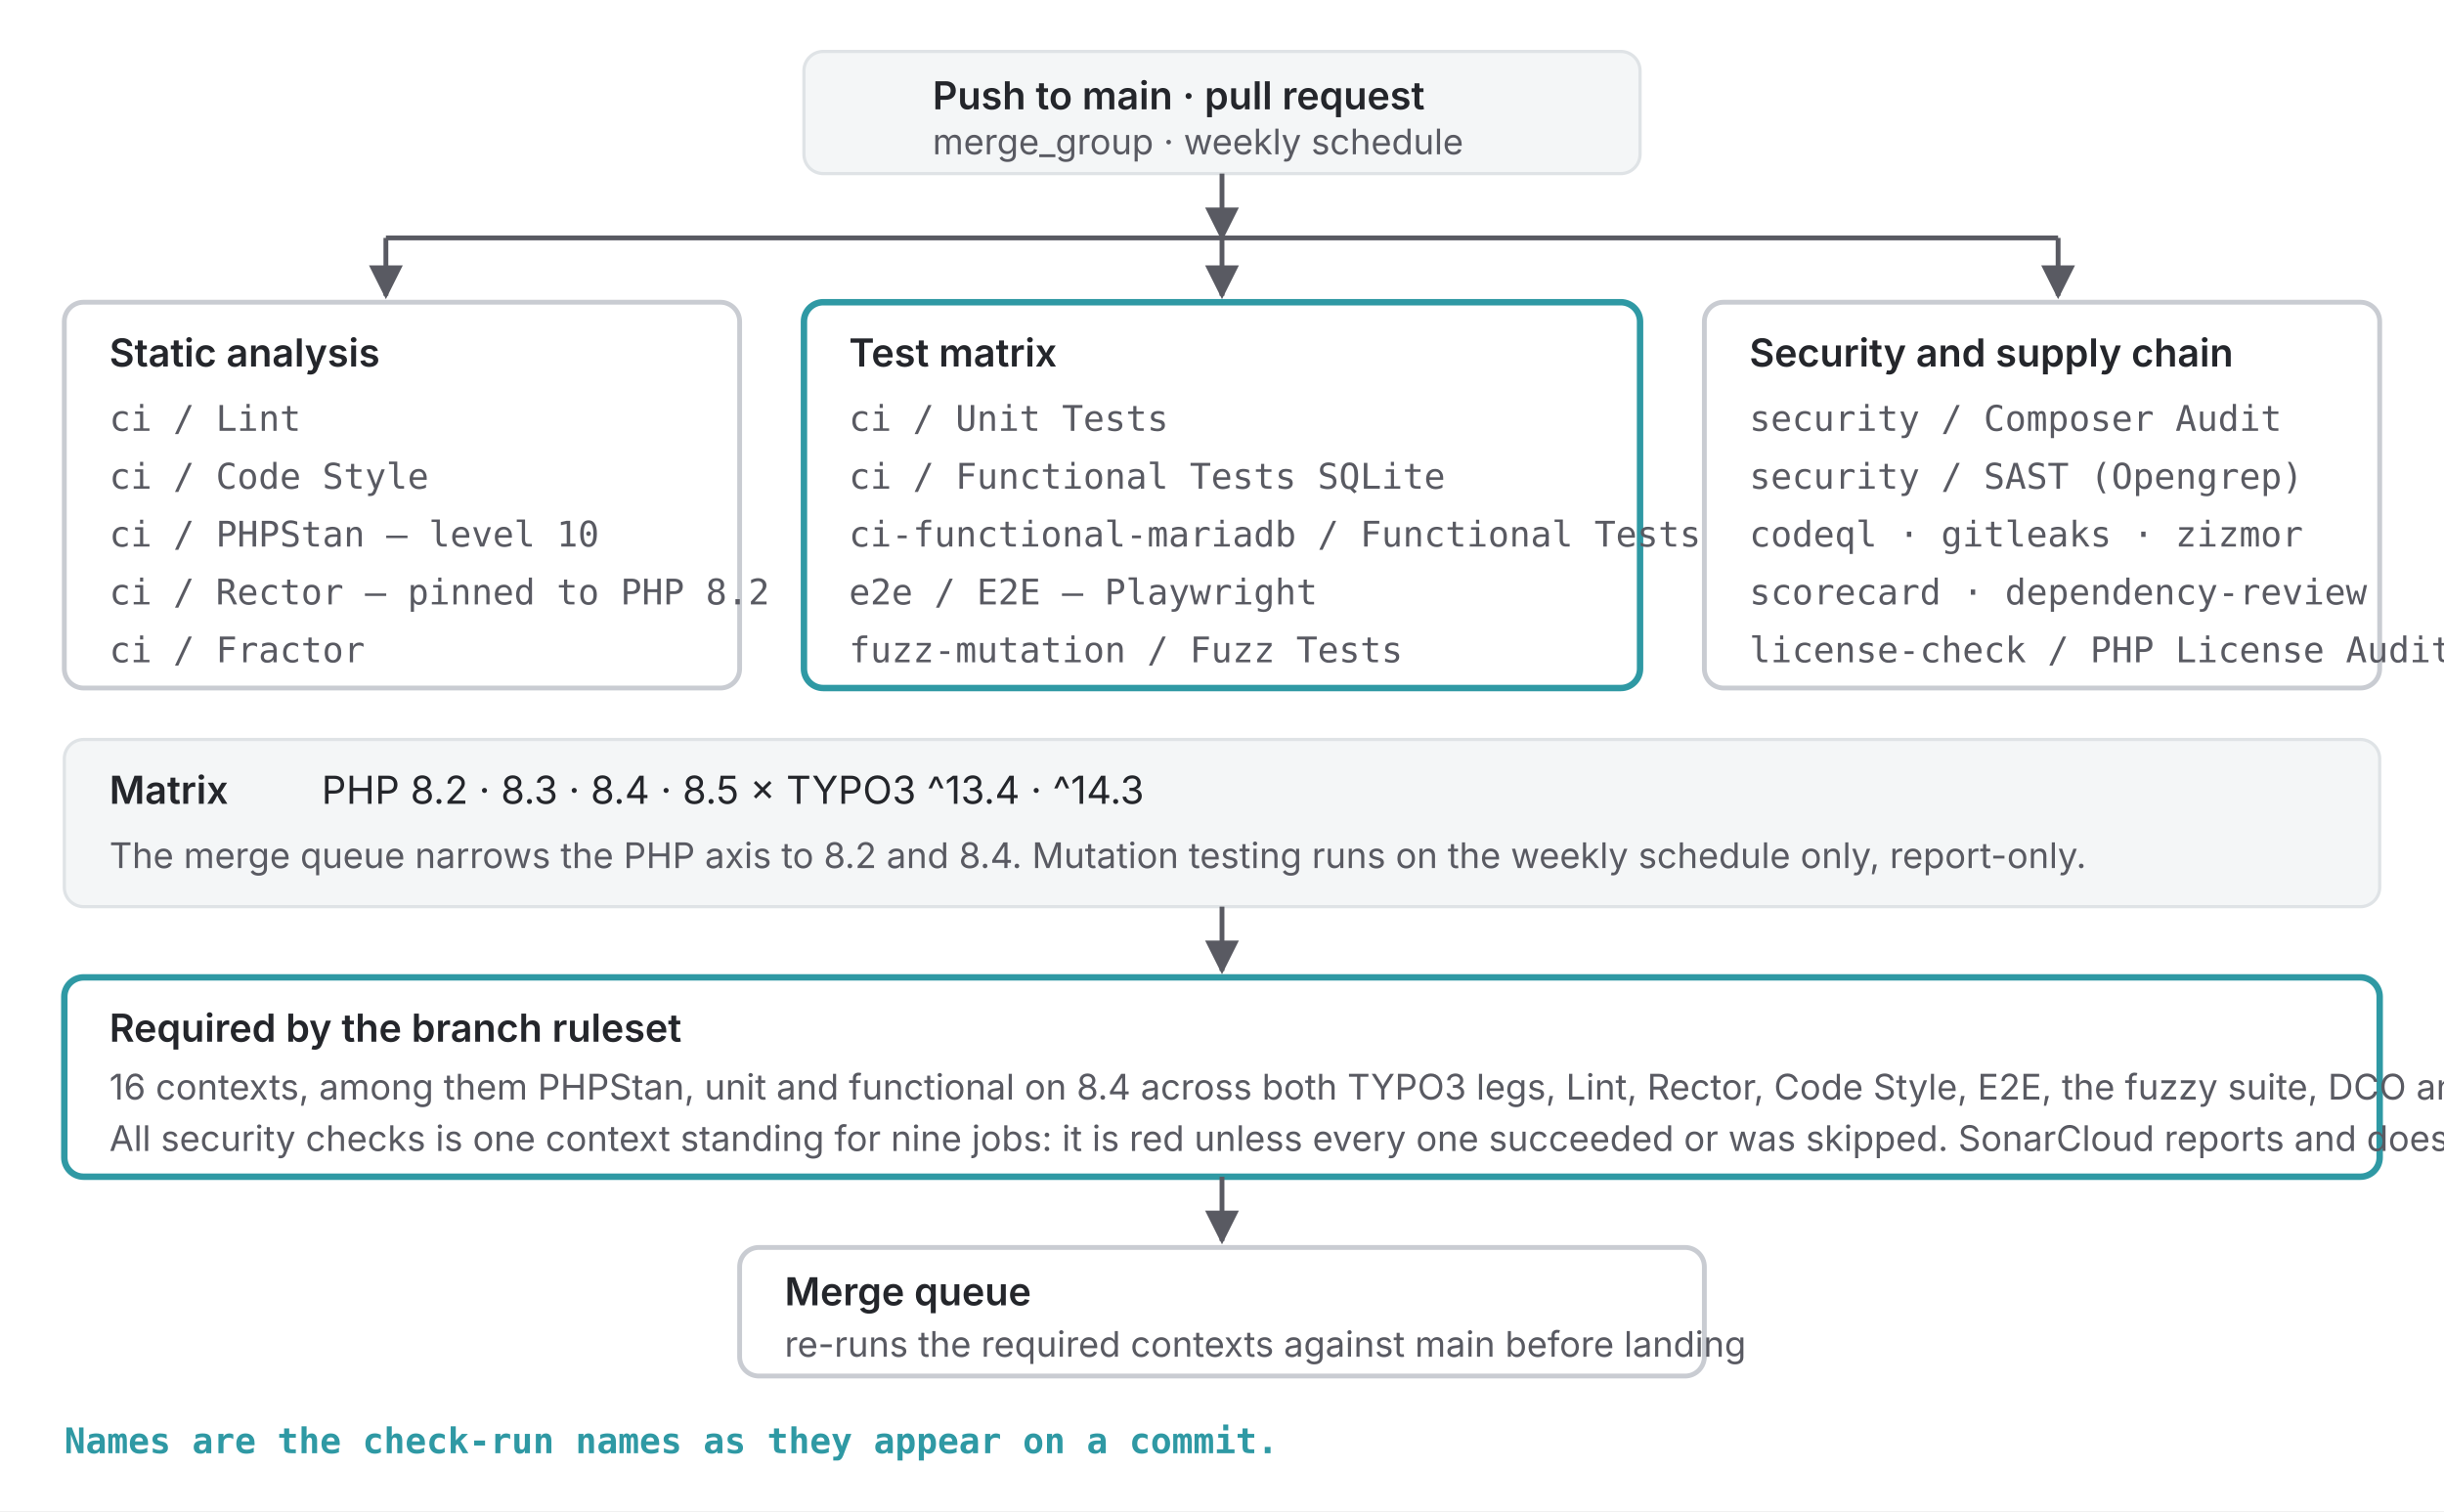
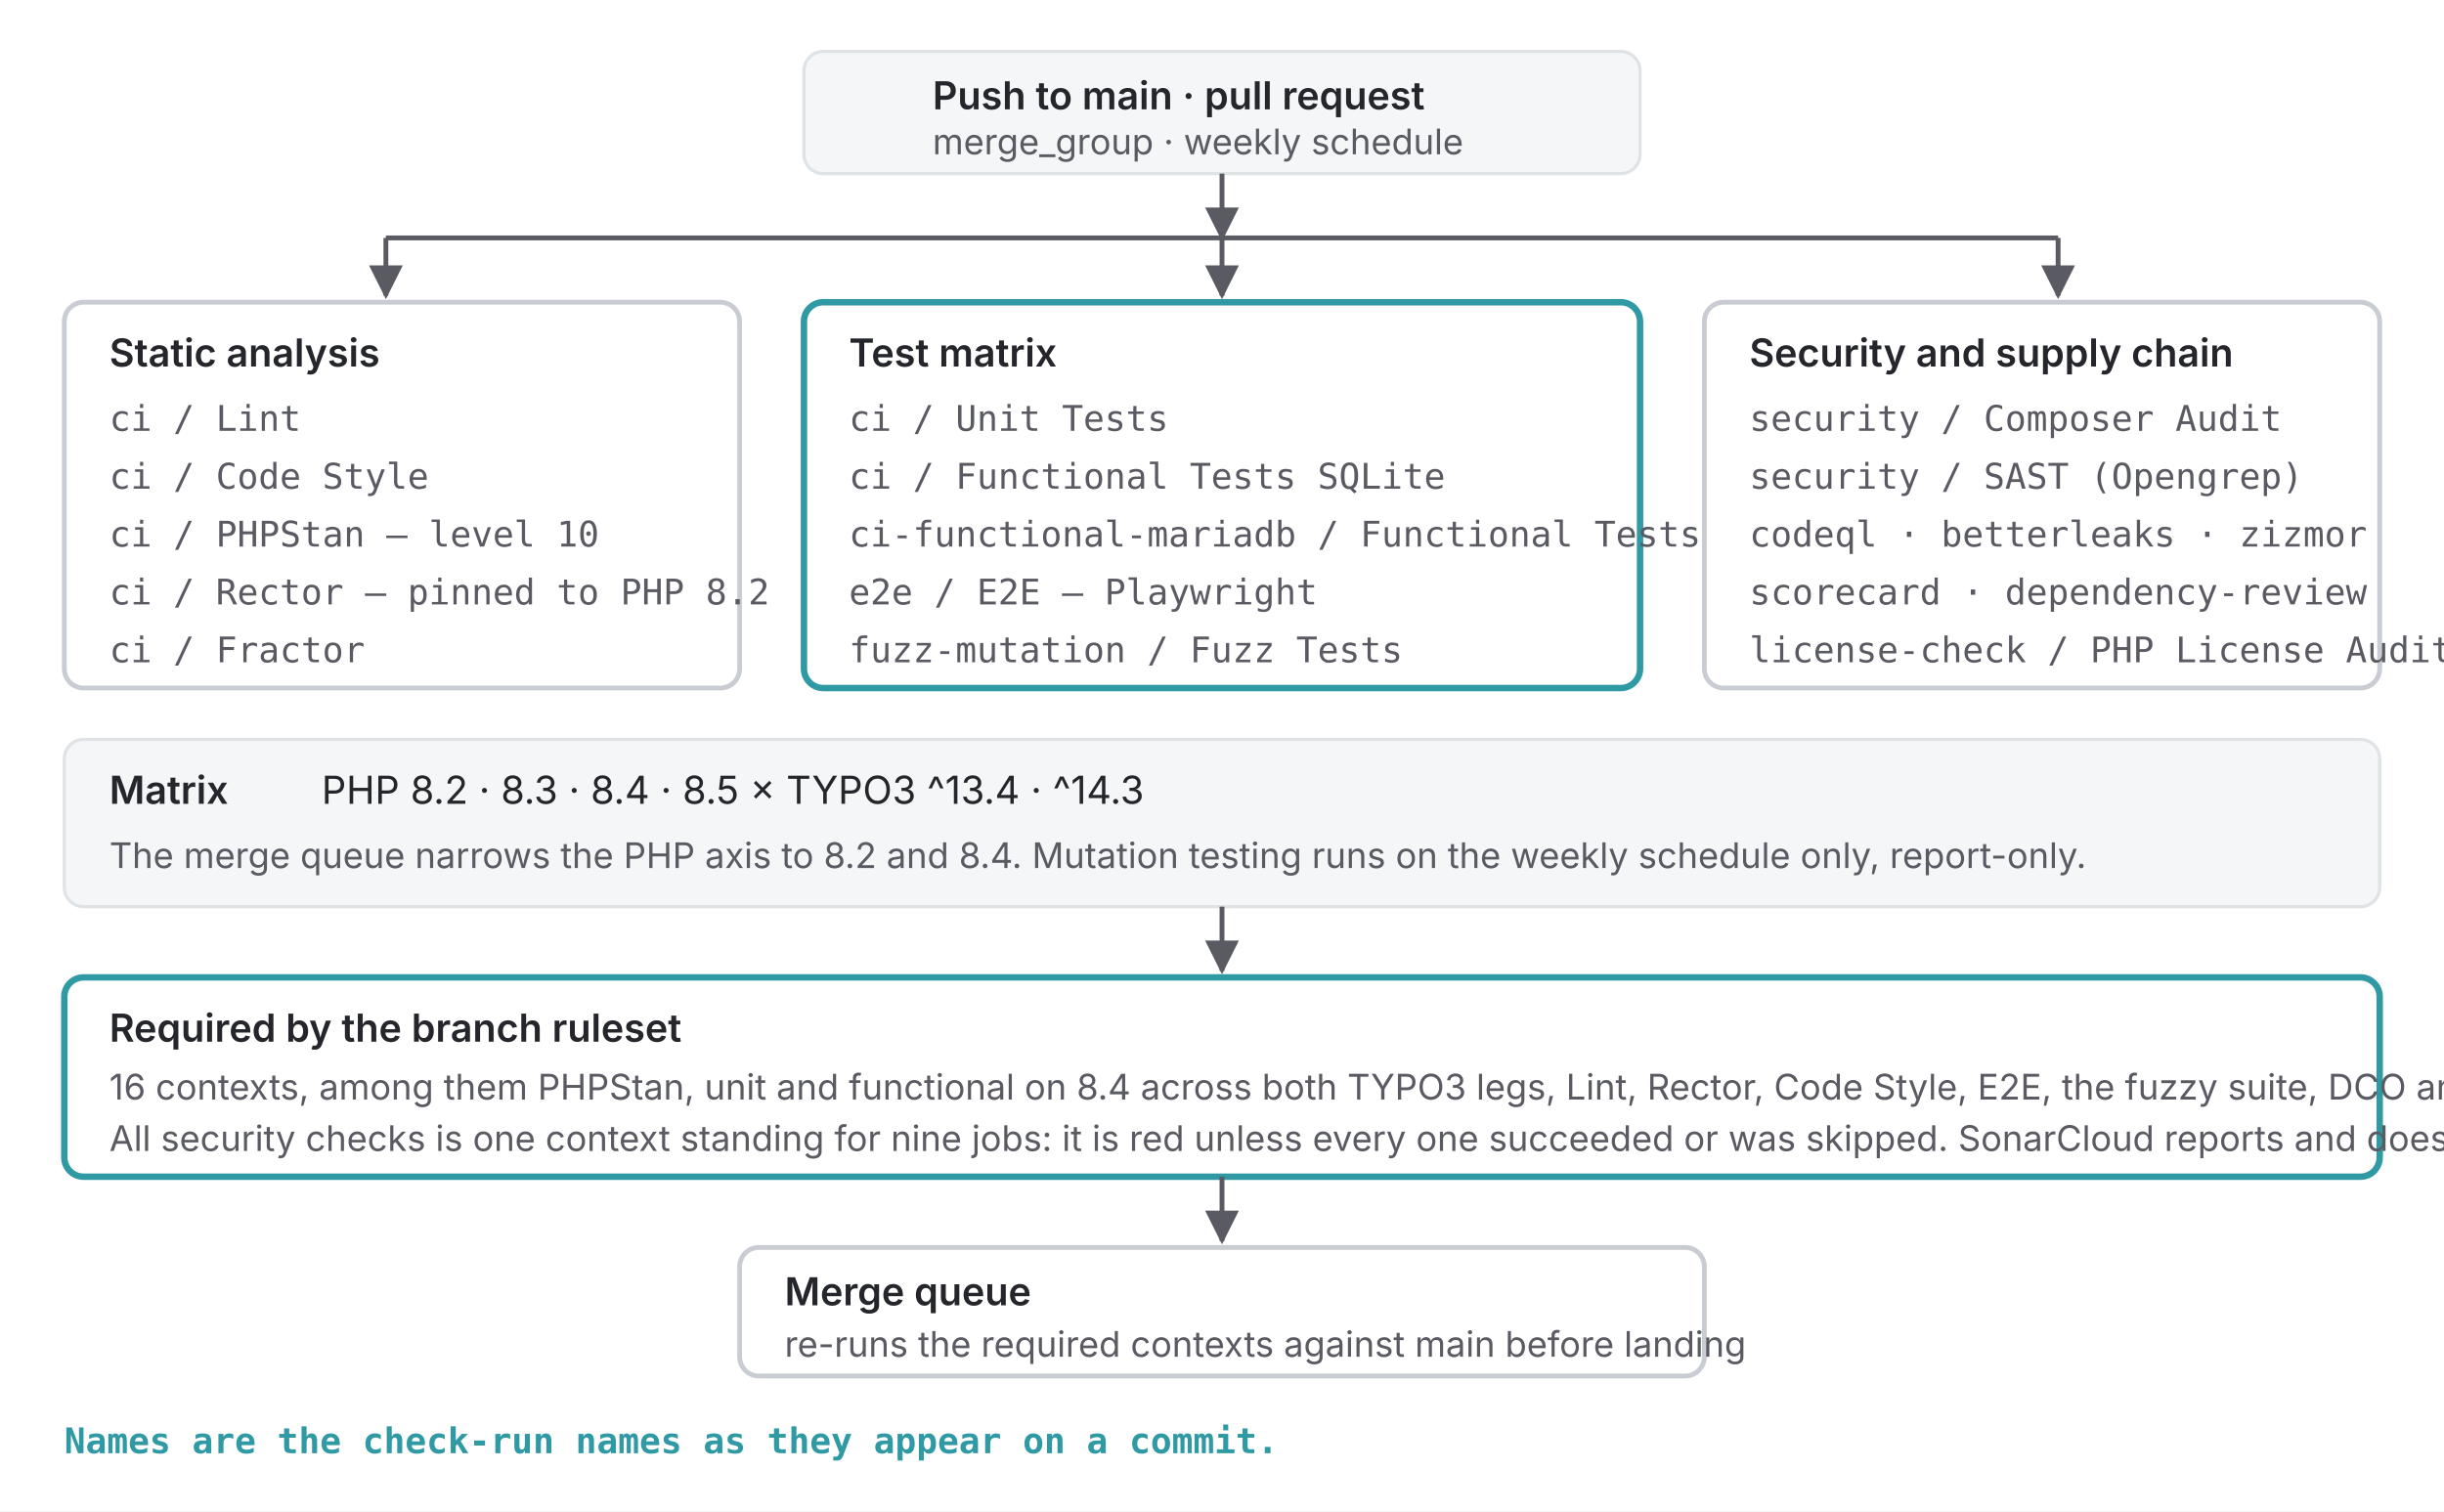
<svg xmlns="http://www.w3.org/2000/svg" width="760" height="470" viewBox="0 0 760 470" role="img" aria-label="A push or pull request fans out into static analysis, the test matrix, security checks and documentation rendering; a subset of the resulting contexts is required by the branch ruleset, and the merge queue re-runs them before the merge lands.">
  <style>
    .box   { fill: #ffffff; stroke: #c9ccd2; stroke-width: 1.5; rx: 6; }
    .key   { fill: #ffffff; stroke: #2F99A4; stroke-width: 2; rx: 6; }
    .band  { fill: #f4f6f7; stroke: #dfe3e6; stroke-width: 1; rx: 6; }
    .h     { font: 600 12px system-ui, -apple-system, "Segoe UI", sans-serif; fill: #24262b; }
    .t     { font: 12px system-ui, -apple-system, "Segoe UI", sans-serif; fill: #24262b; }
    .s     { font: 11px system-ui, -apple-system, "Segoe UI", sans-serif; fill: #595A62; }
    .m     { font: 11px ui-monospace, SFMono-Regular, Menlo, monospace; fill: #595A62; }
    .a     { font: 600 11px ui-monospace, SFMono-Regular, Menlo, monospace; fill: #2F99A4; }
    .arrow { stroke: #595A62; stroke-width: 1.5; fill: none; marker-end: url(#a); }
  </style>
  <defs>
    <marker id="a" viewBox="0 0 10 10" refX="9" refY="5" markerWidth="7" markerHeight="7" orient="auto-start-reverse">
      <path d="M 0 0 L 10 5 L 0 10 z" fill="#595A62" />
    </marker>
  </defs>
  <rect width="760" height="470" fill="#ffffff" />
  <rect class="band" x="250" y="16" width="260" height="38" />
  <text class="h" x="290" y="34">Push to main · pull request</text>
  <text class="s" x="290" y="48">merge_group · weekly schedule</text>
  <path class="arrow" d="M 380 54 L 380 74" />
  <line x1="120" y1="74" x2="640" y2="74" stroke="#595A62" stroke-width="1.5" />
  <path class="arrow" d="M 120 74 L 120 92" />
  <path class="arrow" d="M 380 74 L 380 92" />
  <path class="arrow" d="M 640 74 L 640 92" />
  <rect class="box" x="20" y="94" width="210" height="120" />
  <text class="h" x="34" y="114">Static analysis</text>
  <text class="m" x="34" y="134">ci / Lint</text>
  <text class="m" x="34" y="152">ci / Code Style</text>
  <text class="m" x="34" y="170">ci / PHPStan — level 10</text>
  <text class="m" x="34" y="188">ci / Rector — pinned to PHP 8.2</text>
  <text class="m" x="34" y="206">ci / Fractor</text>
  <rect class="key" x="250" y="94" width="260" height="120" />
  <text class="h" x="264" y="114">Test matrix</text>
  <text class="m" x="264" y="134">ci / Unit Tests</text>
  <text class="m" x="264" y="152">ci / Functional Tests SQLite</text>
  <text class="m" x="264" y="170">ci-functional-mariadb / Functional Tests</text>
  <text class="m" x="264" y="188">e2e / E2E — Playwright</text>
  <text class="m" x="264" y="206">fuzz-mutation / Fuzz Tests</text>
  <rect class="box" x="530" y="94" width="210" height="120" />
  <text class="h" x="544" y="114">Security and supply chain</text>
  <text class="m" x="544" y="134">security / Composer Audit</text>
  <text class="m" x="544" y="152">security / SAST (Opengrep)</text>
-   <text class="m" x="544" y="170">codeql · gitleaks · zizmor</text>
+   <text class="m" x="544" y="170">codeql · betterleaks · zizmor</text>
  <text class="m" x="544" y="188">scorecard · dependency-review</text>
  <text class="m" x="544" y="206">license-check / PHP License Audit</text>
  <rect class="band" x="20" y="230" width="720" height="52" />
  <text class="h" x="34" y="250">Matrix</text>
  <text class="t" x="100" y="250">PHP 8.2 · 8.3 · 8.4 · 8.5   ×   TYPO3 ^13.4 · ^14.3</text>
  <text class="s" x="34" y="270">The merge queue narrows the PHP axis to 8.2 and 8.4. Mutation testing runs on the weekly schedule only, report-only.</text>
  <path class="arrow" d="M 380 282 L 380 302" />
  <rect class="key" x="20" y="304" width="720" height="62" />
  <text class="h" x="34" y="324">Required by the branch ruleset</text>
  <text class="s" x="34" y="342">16 contexts, among them PHPStan, unit and functional on 8.4 across both TYPO3 legs, Lint, Rector, Code Style, E2E, the fuzzy suite, DCO and All security checks</text>
  <text class="s" x="34" y="358">All security checks is one context standing for nine jobs: it is red unless every one succeeded or was skipped. SonarCloud reports and does not block.</text>
  <path class="arrow" d="M 380 366 L 380 386" />
  <rect class="box" x="230" y="388" width="300" height="40" />
  <text class="h" x="244" y="406">Merge queue</text>
  <text class="s" x="244" y="422">re-runs the required contexts against main before landing</text>
  <text class="a" x="20" y="452">Names are the check-run names as they appear on a commit.</text>
</svg>
